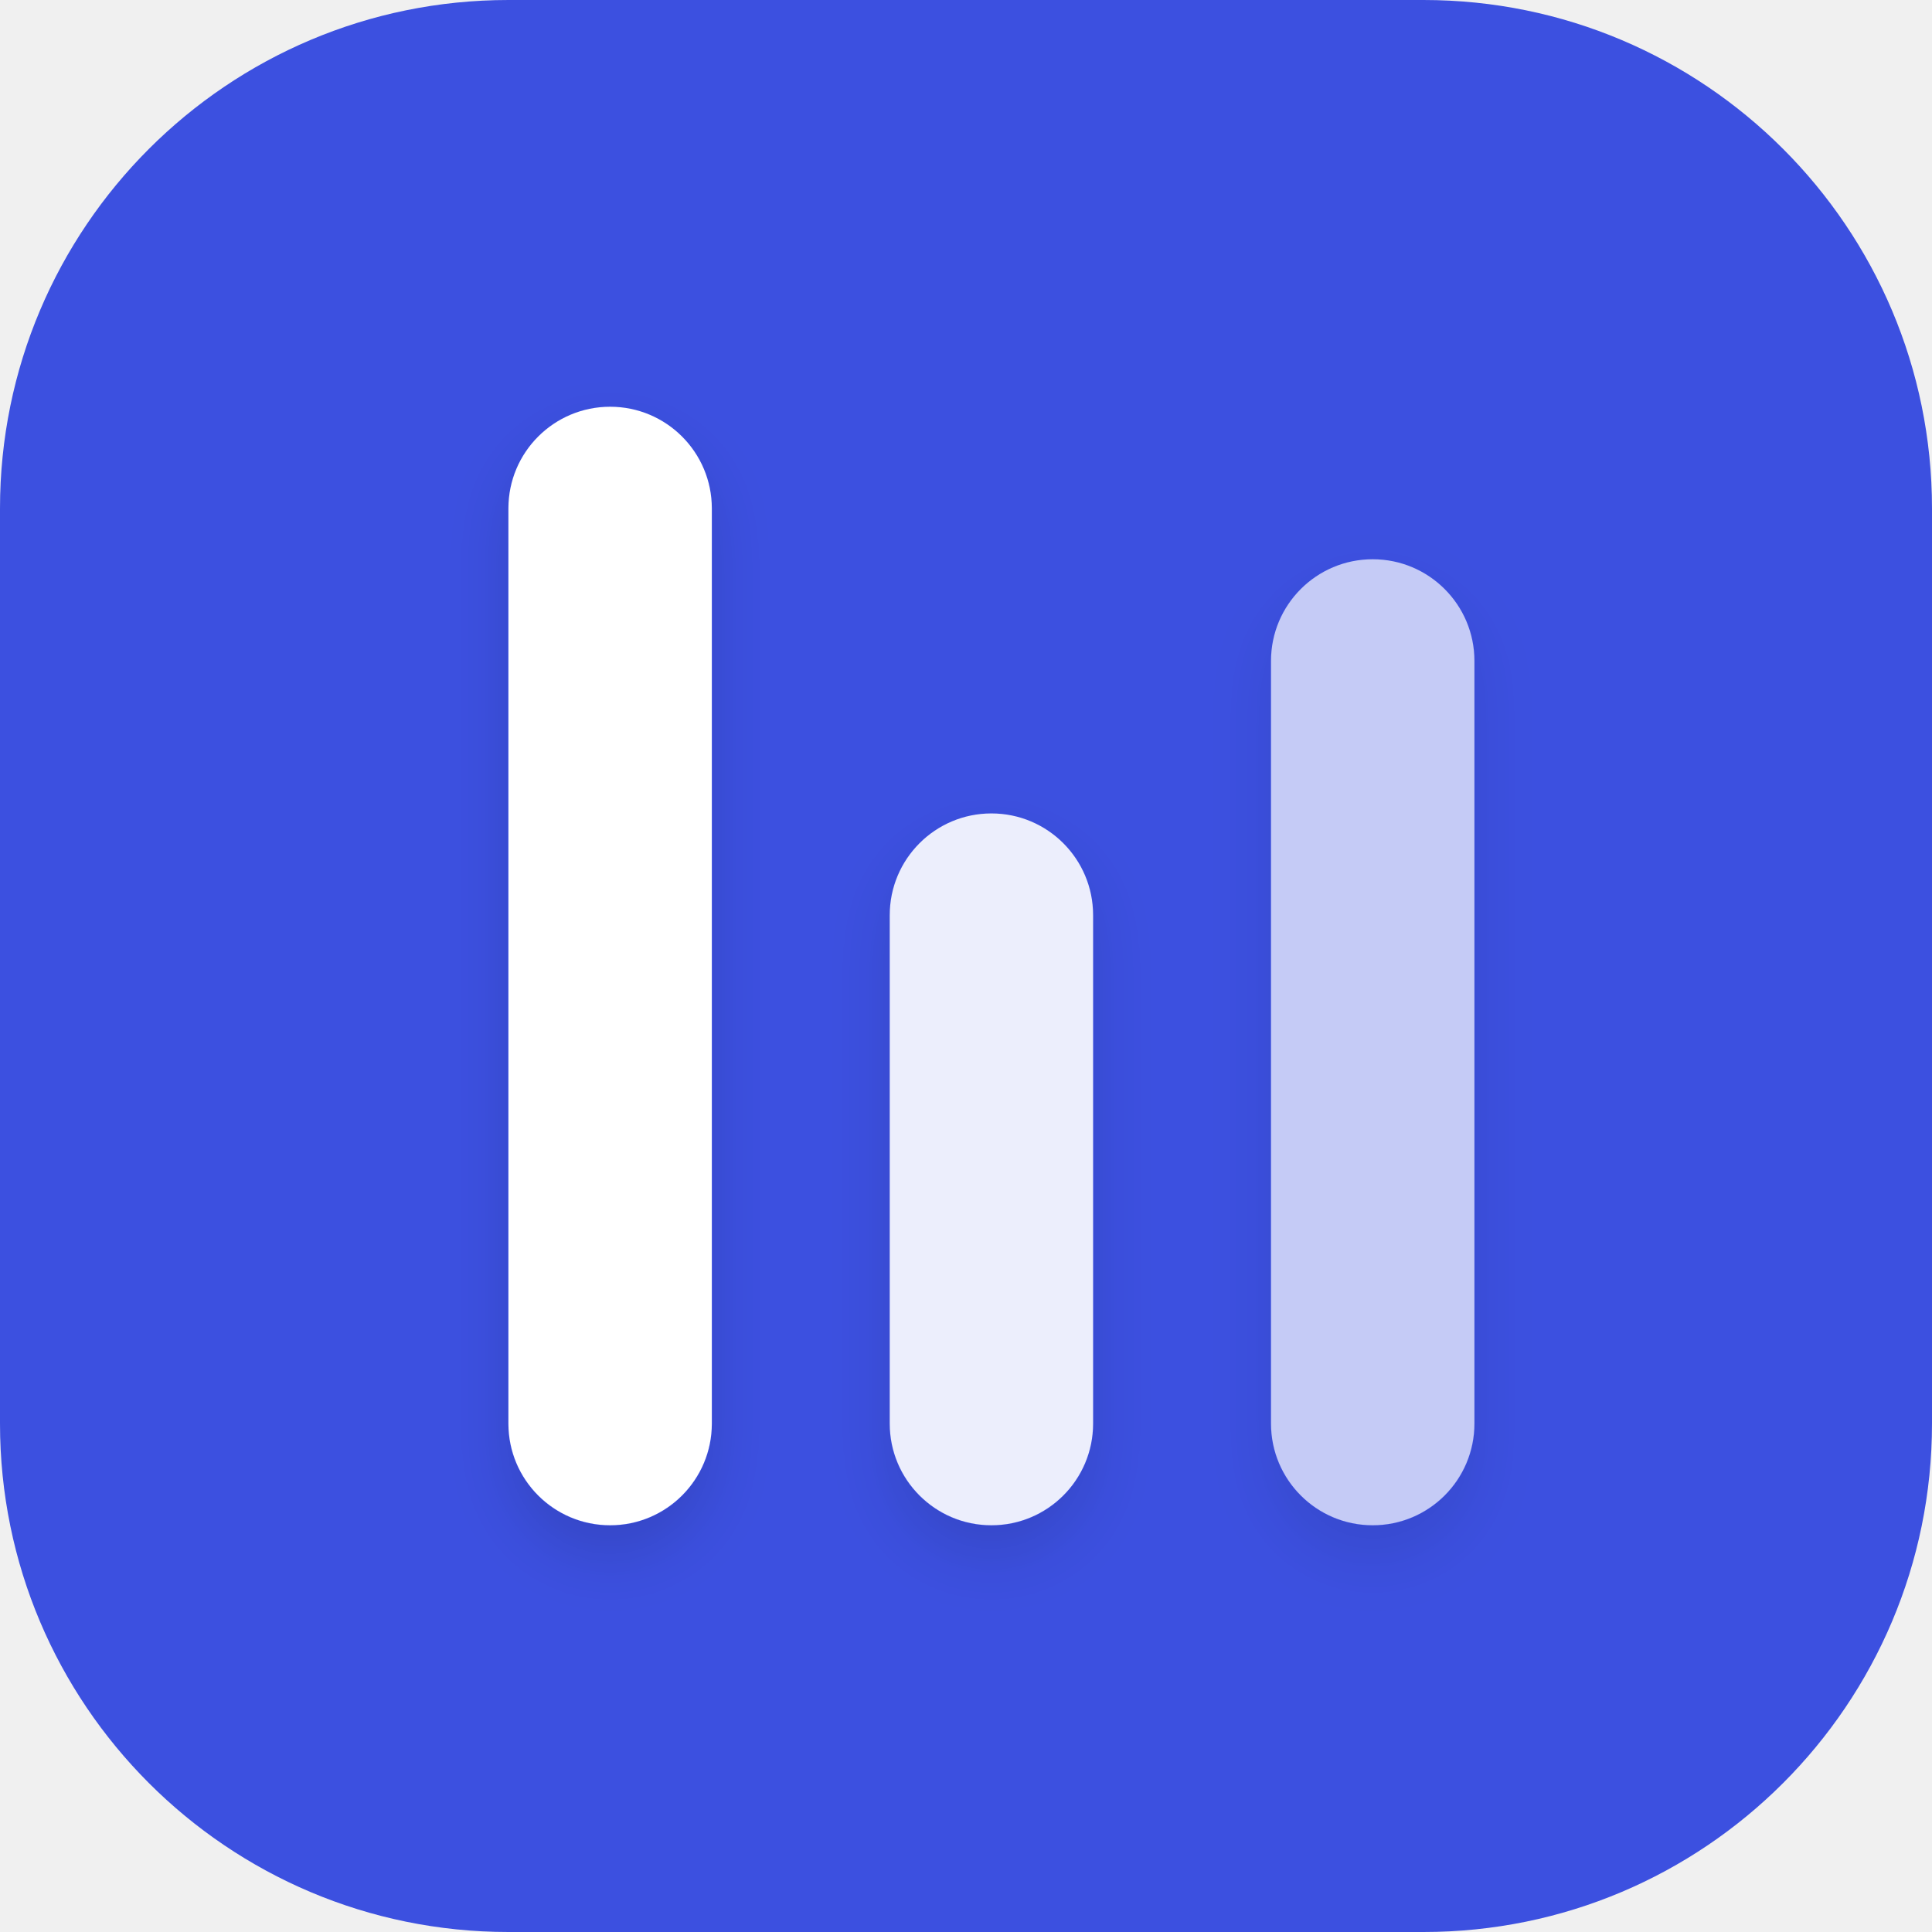
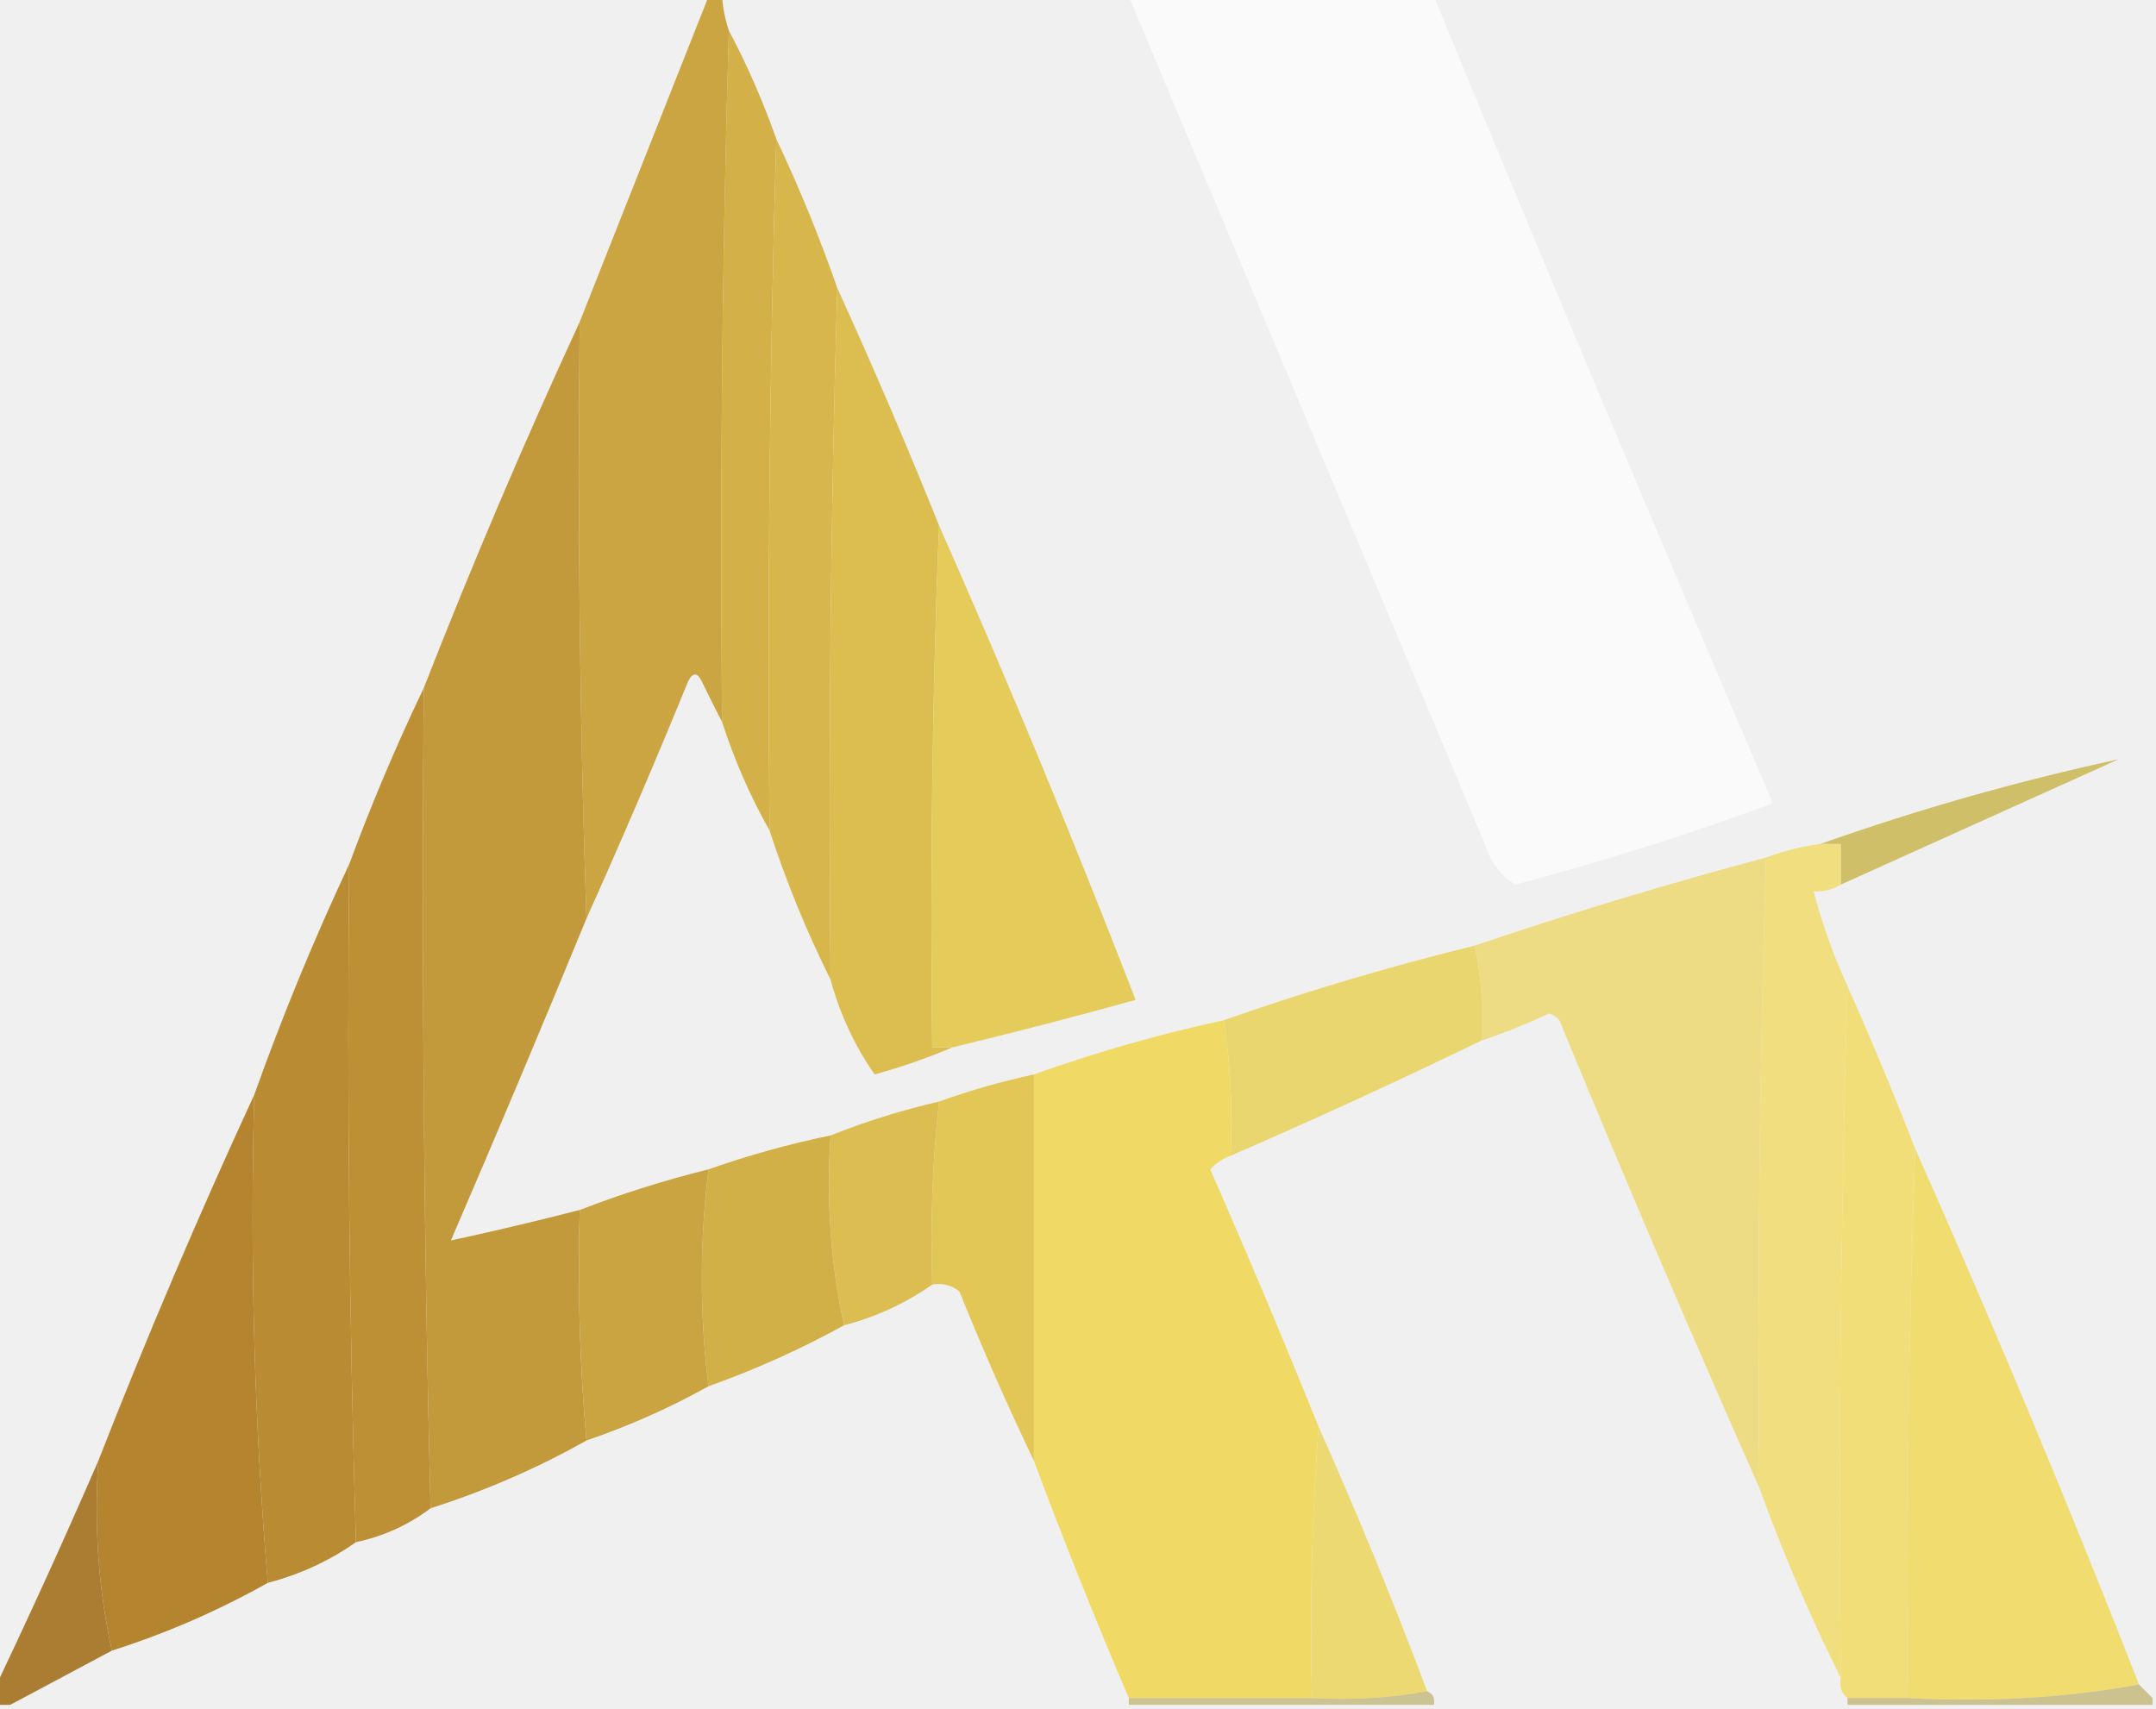
- <svg xmlns="http://www.w3.org/2000/svg" width="32" height="32" viewBox="0 0 32 32" fill="none">
-   <path d="M0 8.421C0 3.77 3.77 0 8.421 0H23.579C28.23 0 32 3.77 32 8.421V23.579C32 28.23 28.23 32 23.579 32H8.421C3.77 32 0 28.23 0 23.579V8.421Z" fill="#3C50E0" />
-   <g filter="url(#filter0_d_521_14078)">
-     <path d="M8.421 8.421C8.421 7.491 9.175 6.737 10.106 6.737V6.737C11.036 6.737 11.79 7.491 11.79 8.421V23.579C11.79 24.509 11.036 25.263 10.106 25.263V25.263C9.175 25.263 8.421 24.509 8.421 23.579V8.421Z" fill="white" />
+ <svg xmlns="http://www.w3.org/2000/svg" version="1.1" width="318px" height="252px" style="shape-rendering:geometricPrecision; text-rendering:geometricPrecision; image-rendering:optimizeQuality; fill-rule:evenodd; clip-rule:evenodd">
+   <g>
+     <path style="opacity:0.996" fill="#fafafa" d="M 166.5,-0.5 C 181.5,-0.5 196.5,-0.5 211.5,-0.5C 227.878,39.26 244.545,78.927 261.5,118.5C 249.077,123.084 236.411,127.084 223.5,130.5C 221.295,129.115 219.795,127.115 219,124.5C 201.485,82.808 183.985,41.141 166.5,-0.5 Z" />
  </g>
-   <g opacity="0.9" filter="url(#filter1_d_521_14078)">
-     <path d="M14.737 15.158C14.737 14.227 15.491 13.473 16.421 13.473V13.473C17.351 13.473 18.105 14.227 18.105 15.158V23.579C18.105 24.509 17.351 25.263 16.421 25.263V25.263C15.491 25.263 14.737 24.509 14.737 23.579V15.158Z" fill="white" />
+   <g>
+     <path style="opacity:0.993" fill="#d3b047" d="M 107.5,4.5 C 110.204,9.591 112.537,14.924 114.5,20.5C 113.502,54.329 113.168,88.329 113.5,122.5C 110.655,117.469 108.322,112.136 106.5,106.5C 106.168,72.329 106.502,38.329 107.5,4.5 Z" />
  </g>
-   <g opacity="0.7" filter="url(#filter2_d_521_14078)">
-     <path d="M21.052 10.947C21.052 10.017 21.806 9.263 22.736 9.263V9.263C23.667 9.263 24.421 10.017 24.421 10.947V23.578C24.421 24.509 23.667 25.263 22.736 25.263V25.263C21.806 25.263 21.052 24.509 21.052 23.578V10.947Z" fill="white" />
+   <g>
+     <path style="opacity:0.99" fill="#caa440" d="M 104.5,-0.5 C 105.167,-0.5 105.833,-0.5 106.5,-0.5C 106.629,1.216 106.962,2.883 107.5,4.5C 106.502,38.329 106.168,72.329 106.5,106.5C 105.519,104.604 104.519,102.604 103.5,100.5C 102.833,99.167 102.167,99.167 101.5,100.5C 96.688,112.278 91.688,123.945 86.5,135.5C 85.502,106.338 85.169,77.005 85.5,47.5C 91.833,31.5 98.167,15.5 104.5,-0.5 Z" />
  </g>
-   <defs>
-     <filter id="filter0_d_521_14078" x="7.421" y="6.237" width="5.369" height="20.526" filterUnits="userSpaceOnUse" color-interpolation-filters="sRGB">
-       <feFlood flood-opacity="0" result="BackgroundImageFix" />
-       <feColorMatrix in="SourceAlpha" type="matrix" values="0 0 0 0 0 0 0 0 0 0 0 0 0 0 0 0 0 0 127 0" result="hardAlpha" />
-       <feOffset dy="0.5" />
-       <feGaussianBlur stdDeviation="0.5" />
-       <feComposite in2="hardAlpha" operator="out" />
-       <feColorMatrix type="matrix" values="0 0 0 0 0 0 0 0 0 0 0 0 0 0 0 0 0 0 0.12 0" />
-       <feBlend mode="normal" in2="BackgroundImageFix" result="effect1_dropShadow_521_14078" />
-       <feBlend mode="normal" in="SourceGraphic" in2="effect1_dropShadow_521_14078" result="shape" />
-     </filter>
-     <filter id="filter1_d_521_14078" x="13.737" y="12.973" width="5.369" height="13.79" filterUnits="userSpaceOnUse" color-interpolation-filters="sRGB">
-       <feFlood flood-opacity="0" result="BackgroundImageFix" />
-       <feColorMatrix in="SourceAlpha" type="matrix" values="0 0 0 0 0 0 0 0 0 0 0 0 0 0 0 0 0 0 127 0" result="hardAlpha" />
-       <feOffset dy="0.5" />
-       <feGaussianBlur stdDeviation="0.5" />
-       <feComposite in2="hardAlpha" operator="out" />
-       <feColorMatrix type="matrix" values="0 0 0 0 0 0 0 0 0 0 0 0 0 0 0 0 0 0 0.12 0" />
-       <feBlend mode="normal" in2="BackgroundImageFix" result="effect1_dropShadow_521_14078" />
-       <feBlend mode="normal" in="SourceGraphic" in2="effect1_dropShadow_521_14078" result="shape" />
-     </filter>
-     <filter id="filter2_d_521_14078" x="20.052" y="8.763" width="5.369" height="18" filterUnits="userSpaceOnUse" color-interpolation-filters="sRGB">
-       <feFlood flood-opacity="0" result="BackgroundImageFix" />
-       <feColorMatrix in="SourceAlpha" type="matrix" values="0 0 0 0 0 0 0 0 0 0 0 0 0 0 0 0 0 0 127 0" result="hardAlpha" />
-       <feOffset dy="0.5" />
-       <feGaussianBlur stdDeviation="0.5" />
-       <feComposite in2="hardAlpha" operator="out" />
-       <feColorMatrix type="matrix" values="0 0 0 0 0 0 0 0 0 0 0 0 0 0 0 0 0 0 0.12 0" />
-       <feBlend mode="normal" in2="BackgroundImageFix" result="effect1_dropShadow_521_14078" />
-       <feBlend mode="normal" in="SourceGraphic" in2="effect1_dropShadow_521_14078" result="shape" />
-     </filter>
-   </defs>
+   <g>
+     <path style="opacity:0.992" fill="#d7b64b" d="M 114.5,20.5 C 117.89,27.668 120.89,35.001 123.5,42.5C 122.502,76.329 122.168,110.329 122.5,144.5C 118.981,137.451 115.981,130.118 113.5,122.5C 113.168,88.329 113.502,54.329 114.5,20.5 Z" />
+   </g>
+   <g>
+     <path style="opacity:0.994" fill="#dcbd4f" d="M 123.5,42.5 C 128.736,53.983 133.736,65.649 138.5,77.5C 137.502,102.995 137.169,128.661 137.5,154.5C 138.5,154.5 139.5,154.5 140.5,154.5C 136.861,156.045 133.027,157.379 129,158.5C 126.049,154.261 123.882,149.594 122.5,144.5C 122.168,110.329 122.502,76.329 123.5,42.5 Z" />
+   </g>
+   <g>
+     <path style="opacity:0.989" fill="#c29839" d="M 85.5,47.5 C 85.169,77.005 85.502,106.338 86.5,135.5C 79.975,151.385 73.308,167.218 66.5,183C 72.787,181.634 79.121,180.134 85.5,178.5C 85.172,190.012 85.505,201.346 86.5,212.5C 79.228,216.596 71.562,219.929 63.5,222.5C 62.501,182.337 62.168,142.003 62.5,101.5C 69.655,83.201 77.322,65.201 85.5,47.5 Z" />
+   </g>
+   <g>
+     <path style="opacity:0.991" fill="#e5cb58" d="M 138.5,77.5 C 148.723,100.611 158.389,123.944 167.5,147.5C 158.537,149.991 149.537,152.324 140.5,154.5C 139.5,154.5 138.5,154.5 137.5,154.5C 137.169,128.661 137.502,102.995 138.5,77.5 Z" />
+   </g>
+   <g>
+     <path style="opacity:0.993" fill="#bd9035" d="M 62.5,101.5 C 62.168,142.003 62.501,182.337 63.5,222.5C 60.249,224.957 56.582,226.624 52.5,227.5C 51.502,194.338 51.168,161.004 51.5,127.5C 54.796,118.594 58.462,109.927 62.5,101.5 Z" />
+   </g>
+   <g>
+     <path style="opacity:0.945" fill="#cdbc61" d="M 271.5,130.5 C 271.5,128.5 271.5,126.5 271.5,124.5C 270.5,124.5 269.5,124.5 268.5,124.5C 282.872,119.406 297.539,115.239 312.5,112C 298.807,118.181 285.141,124.348 271.5,130.5 Z" />
+   </g>
+   <g>
+     <path style="opacity:0.996" fill="#f0de7e" d="M 268.5,124.5 C 269.5,124.5 270.5,124.5 271.5,124.5C 271.5,126.5 271.5,128.5 271.5,130.5C 270.292,131.234 268.959,131.567 267.5,131.5C 268.769,136.307 270.436,140.973 272.5,145.5C 271.502,179.329 271.168,213.329 271.5,247.5C 266.988,238.467 262.988,229.134 259.5,219.5C 259.175,188.427 259.508,157.427 260.5,126.5C 263.067,125.525 265.733,124.858 268.5,124.5 Z" />
+   </g>
+   <g>
+     <path style="opacity:0.992" fill="#eddc82" d="M 260.5,126.5 C 259.508,157.427 259.175,188.427 259.5,219.5C 249.399,196.724 239.566,173.724 230,150.5C 229.586,150.043 229.086,149.709 228.5,149.5C 225.222,151.036 221.889,152.369 218.5,153.5C 218.819,148.637 218.486,143.97 217.5,139.5C 231.596,134.721 245.929,130.388 260.5,126.5 Z" />
+   </g>
+   <g>
+     <path style="opacity:0.989" fill="#ead66e" d="M 217.5,139.5 C 218.486,143.97 218.819,148.637 218.5,153.5C 206.351,159.406 194.017,165.072 181.5,170.5C 181.824,163.646 181.491,156.979 180.5,150.5C 192.56,146.261 204.894,142.594 217.5,139.5 Z" />
+   </g>
+   <g>
+     <path style="opacity:0.998" fill="#f0da65" d="M 180.5,150.5 C 181.491,156.979 181.824,163.646 181.5,170.5C 180.357,170.908 179.357,171.575 178.5,172.5C 184.034,185.109 189.368,197.776 194.5,210.5C 193.504,223.656 193.171,236.99 193.5,250.5C 184.5,250.5 175.5,250.5 166.5,250.5C 161.557,238.946 156.89,227.279 152.5,215.5C 152.5,196.5 152.5,177.5 152.5,158.5C 161.649,155.229 170.982,152.562 180.5,150.5 Z" />
+   </g>
+   <g>
+     <path style="opacity:0.991" fill="#b88a31" d="M 51.5,127.5 C 51.168,161.004 51.502,194.338 52.5,227.5C 48.584,230.257 44.25,232.257 39.5,233.5C 37.51,209.857 36.843,185.857 37.5,161.5C 41.648,149.881 46.315,138.548 51.5,127.5 Z" />
+   </g>
+   <g>
+     <path style="opacity:0.998" fill="#f2de78" d="M 272.5,145.5 C 276.027,153.414 279.361,161.414 282.5,169.5C 281.502,196.328 281.169,223.328 281.5,250.5C 278.5,250.5 275.5,250.5 272.5,250.5C 271.596,249.791 271.263,248.791 271.5,247.5C 271.168,213.329 271.502,179.329 272.5,145.5 Z" />
+   </g>
+   <g>
+     <path style="opacity:0.993" fill="#e2c755" d="M 152.5,158.5 C 152.5,177.5 152.5,196.5 152.5,215.5C 148.609,207.374 144.942,199.041 141.5,190.5C 140.311,189.571 138.978,189.238 137.5,189.5C 137.196,180.416 137.529,171.416 138.5,162.5C 143.061,160.859 147.728,159.526 152.5,158.5 Z" />
+   </g>
+   <g>
+     <path style="opacity:0.987" fill="#b3832d" d="M 37.5,161.5 C 36.843,185.857 37.51,209.857 39.5,233.5C 32.228,237.596 24.562,240.929 16.5,243.5C 14.528,234.56 13.861,225.227 14.5,215.5C 21.655,197.2 29.322,179.2 37.5,161.5 Z" />
+   </g>
+   <g>
+     <path style="opacity:0.988" fill="#dbbc4f" d="M 138.5,162.5 C 137.529,171.416 137.196,180.416 137.5,189.5C 133.584,192.257 129.25,194.257 124.5,195.5C 122.528,186.56 121.861,177.227 122.5,167.5C 127.616,165.463 132.949,163.797 138.5,162.5 Z" />
+   </g>
+   <g>
+     <path style="opacity:0.997" fill="#f0dc6f" d="M 282.5,169.5 C 294.069,195.525 305.069,221.859 315.5,248.5C 304.549,250.478 293.216,251.144 281.5,250.5C 281.169,223.328 281.502,196.328 282.5,169.5 Z" />
+   </g>
+   <g>
+     <path style="opacity:0.989" fill="#d2af47" d="M 122.5,167.5 C 121.861,177.227 122.528,186.56 124.5,195.5C 118.139,199.011 111.472,202.011 104.5,204.5C 103.182,193.931 103.182,183.265 104.5,172.5C 110.37,170.433 116.37,168.767 122.5,167.5 Z" />
+   </g>
+   <g>
+     <path style="opacity:0.989" fill="#c9a340" d="M 104.5,172.5 C 103.182,183.265 103.182,193.931 104.5,204.5C 98.804,207.678 92.804,210.344 86.5,212.5C 85.505,201.346 85.172,190.012 85.5,178.5C 91.615,176.13 97.948,174.13 104.5,172.5 Z" />
+   </g>
+   <g>
+     <path style="opacity:0.991" fill="#edd970" d="M 194.5,210.5 C 200.226,223.346 205.559,236.346 210.5,249.5C 205.025,250.489 199.358,250.822 193.5,250.5C 193.171,236.99 193.504,223.656 194.5,210.5 Z" />
+   </g>
+   <g>
+     <path style="opacity:0.944" fill="#a67727" d="M 14.5,215.5 C 13.861,225.227 14.528,234.56 16.5,243.5C 11.5,246.167 6.5,248.833 1.5,251.5C 0.833,251.5 0.167,251.5 -0.5,251.5C -0.5,250.5 -0.5,249.5 -0.5,248.5C 4.694,237.584 9.694,226.584 14.5,215.5 Z" />
+   </g>
+   <g>
+     <path style="opacity:0.592" fill="#b3a452" d="M 210.5,249.5 C 211.338,249.842 211.672,250.508 211.5,251.5C 196.5,251.5 181.5,251.5 166.5,251.5C 166.5,251.167 166.5,250.833 166.5,250.5C 175.5,250.5 184.5,250.5 193.5,250.5C 199.358,250.822 205.025,250.489 210.5,249.5 Z" />
+   </g>
+   <g>
+     <path style="opacity:0.592" fill="#b3a24e" d="M 315.5,248.5 C 316.167,249.167 316.833,249.833 317.5,250.5C 317.5,250.833 317.5,251.167 317.5,251.5C 302.5,251.5 287.5,251.5 272.5,251.5C 272.5,251.167 272.5,250.833 272.5,250.5C 275.5,250.5 278.5,250.5 281.5,250.5C 293.216,251.144 304.549,250.478 315.5,248.5 Z" />
+   </g>
</svg>
